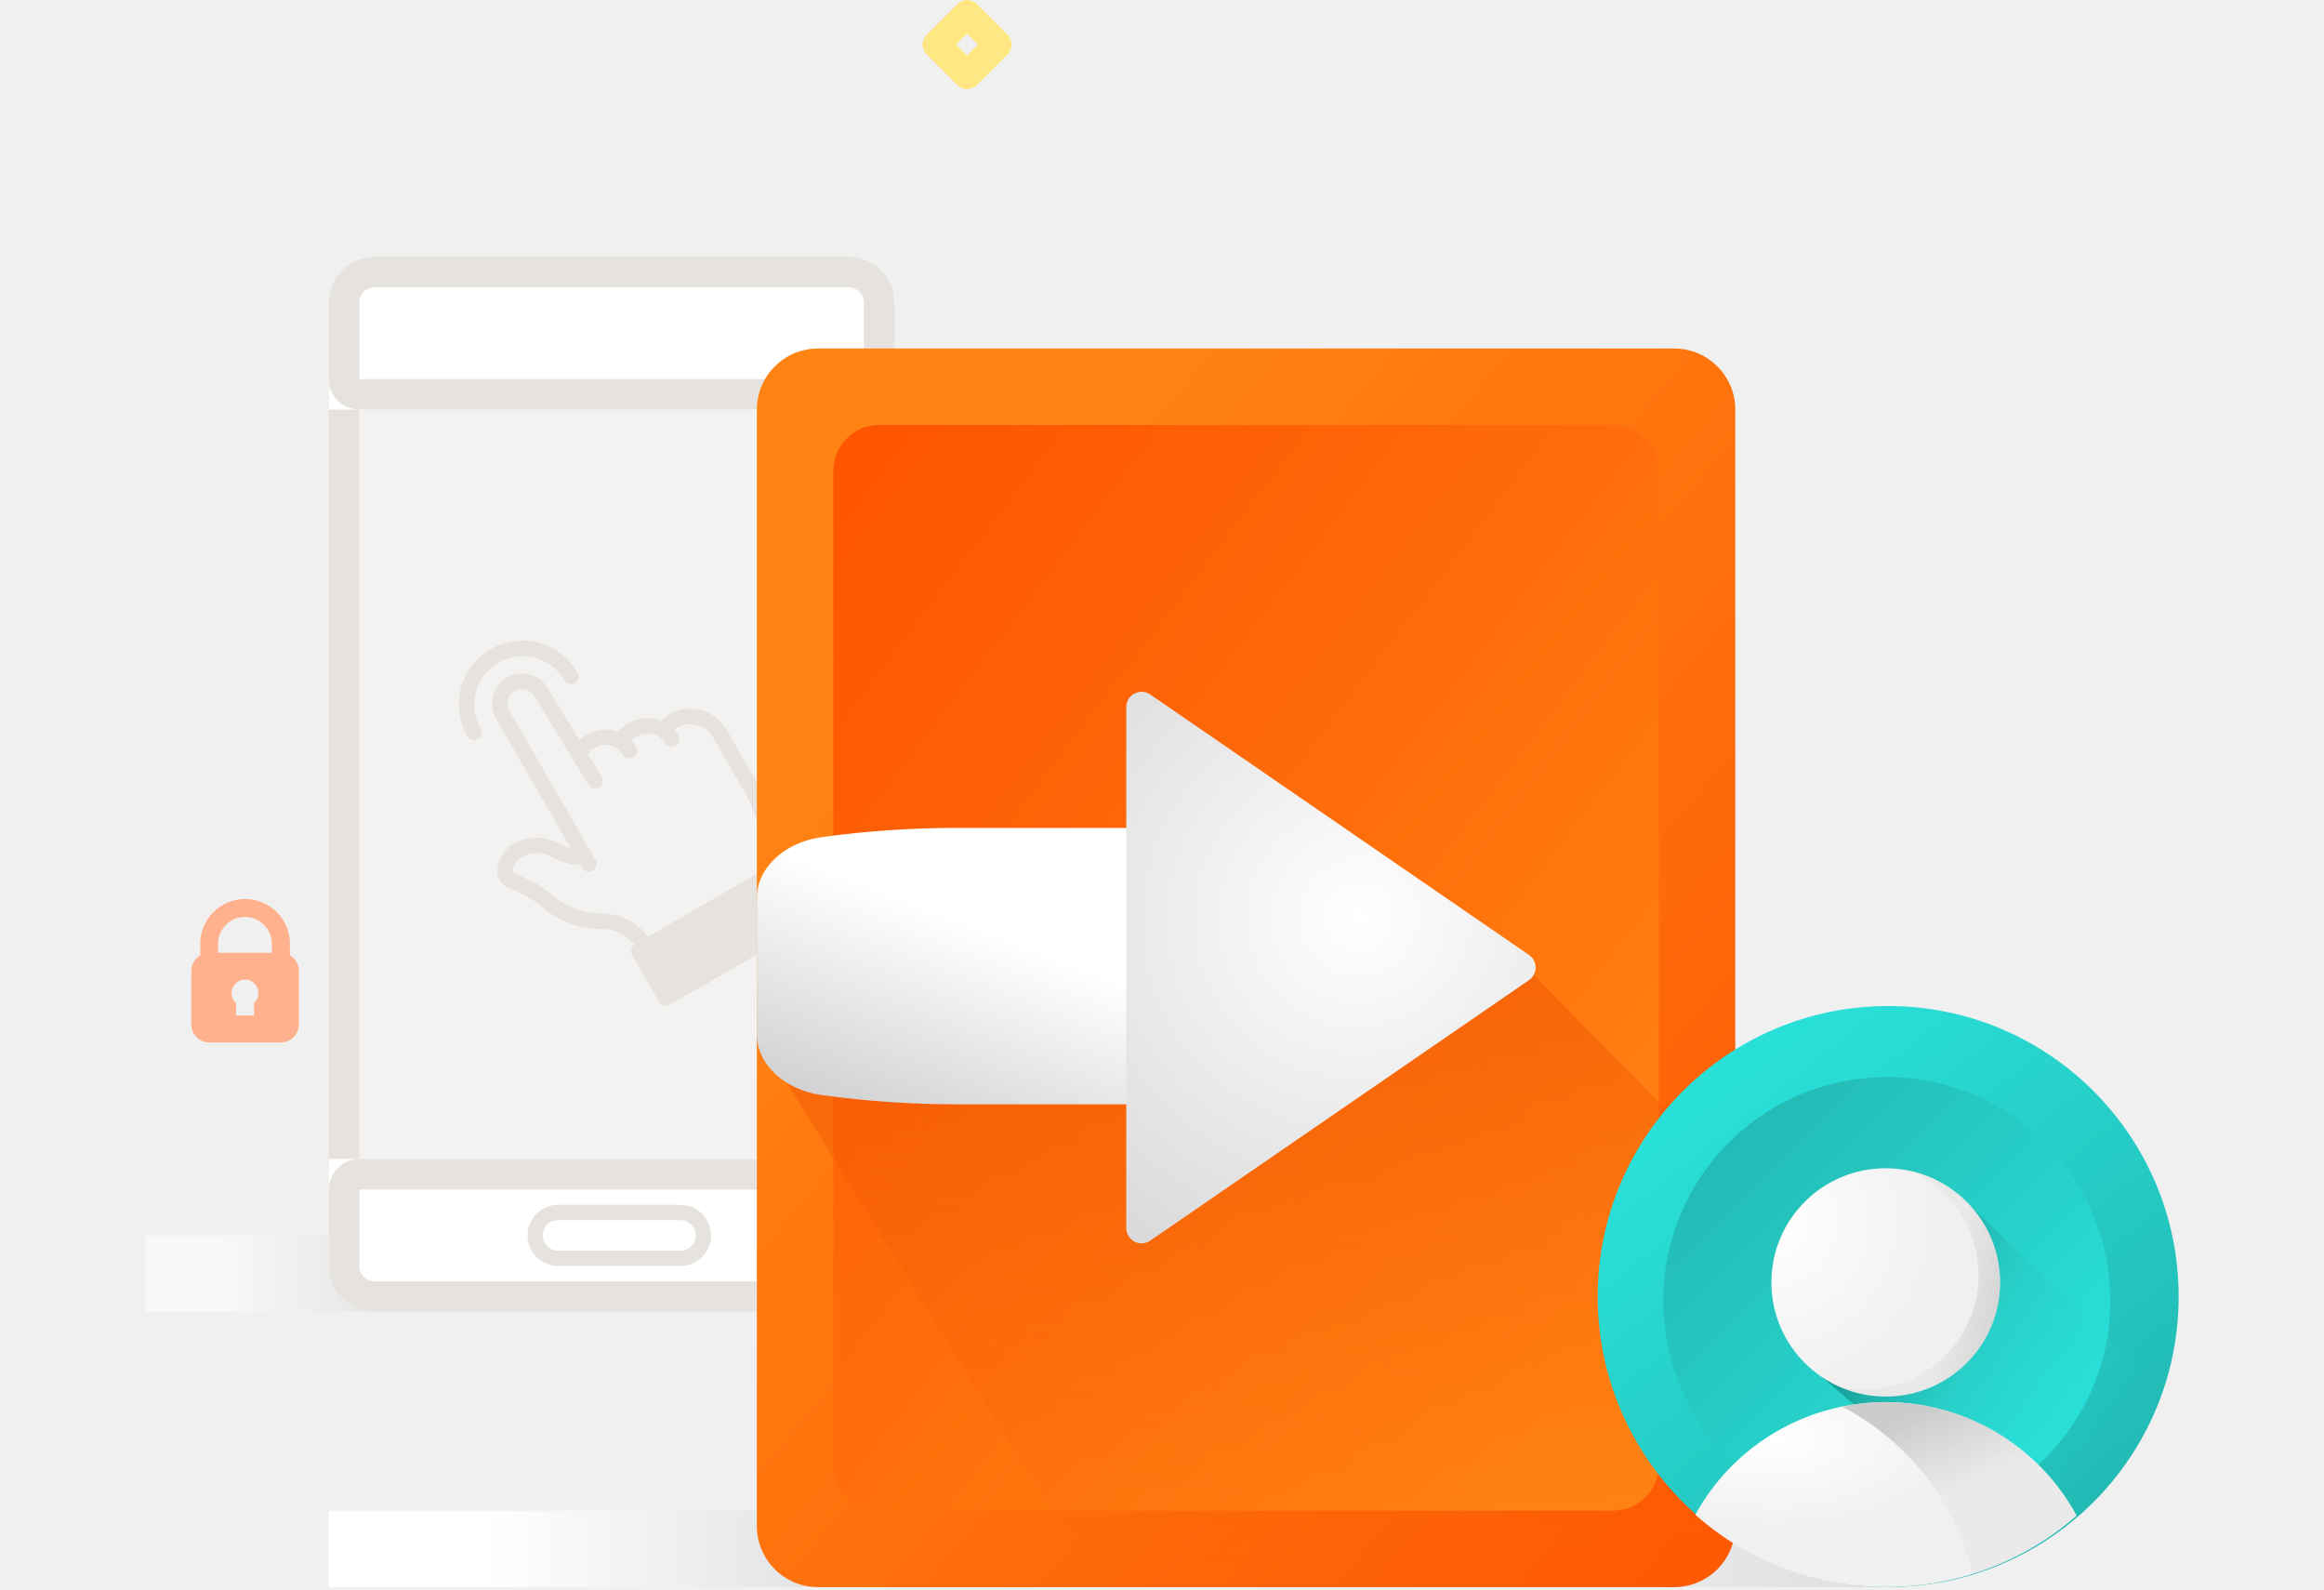
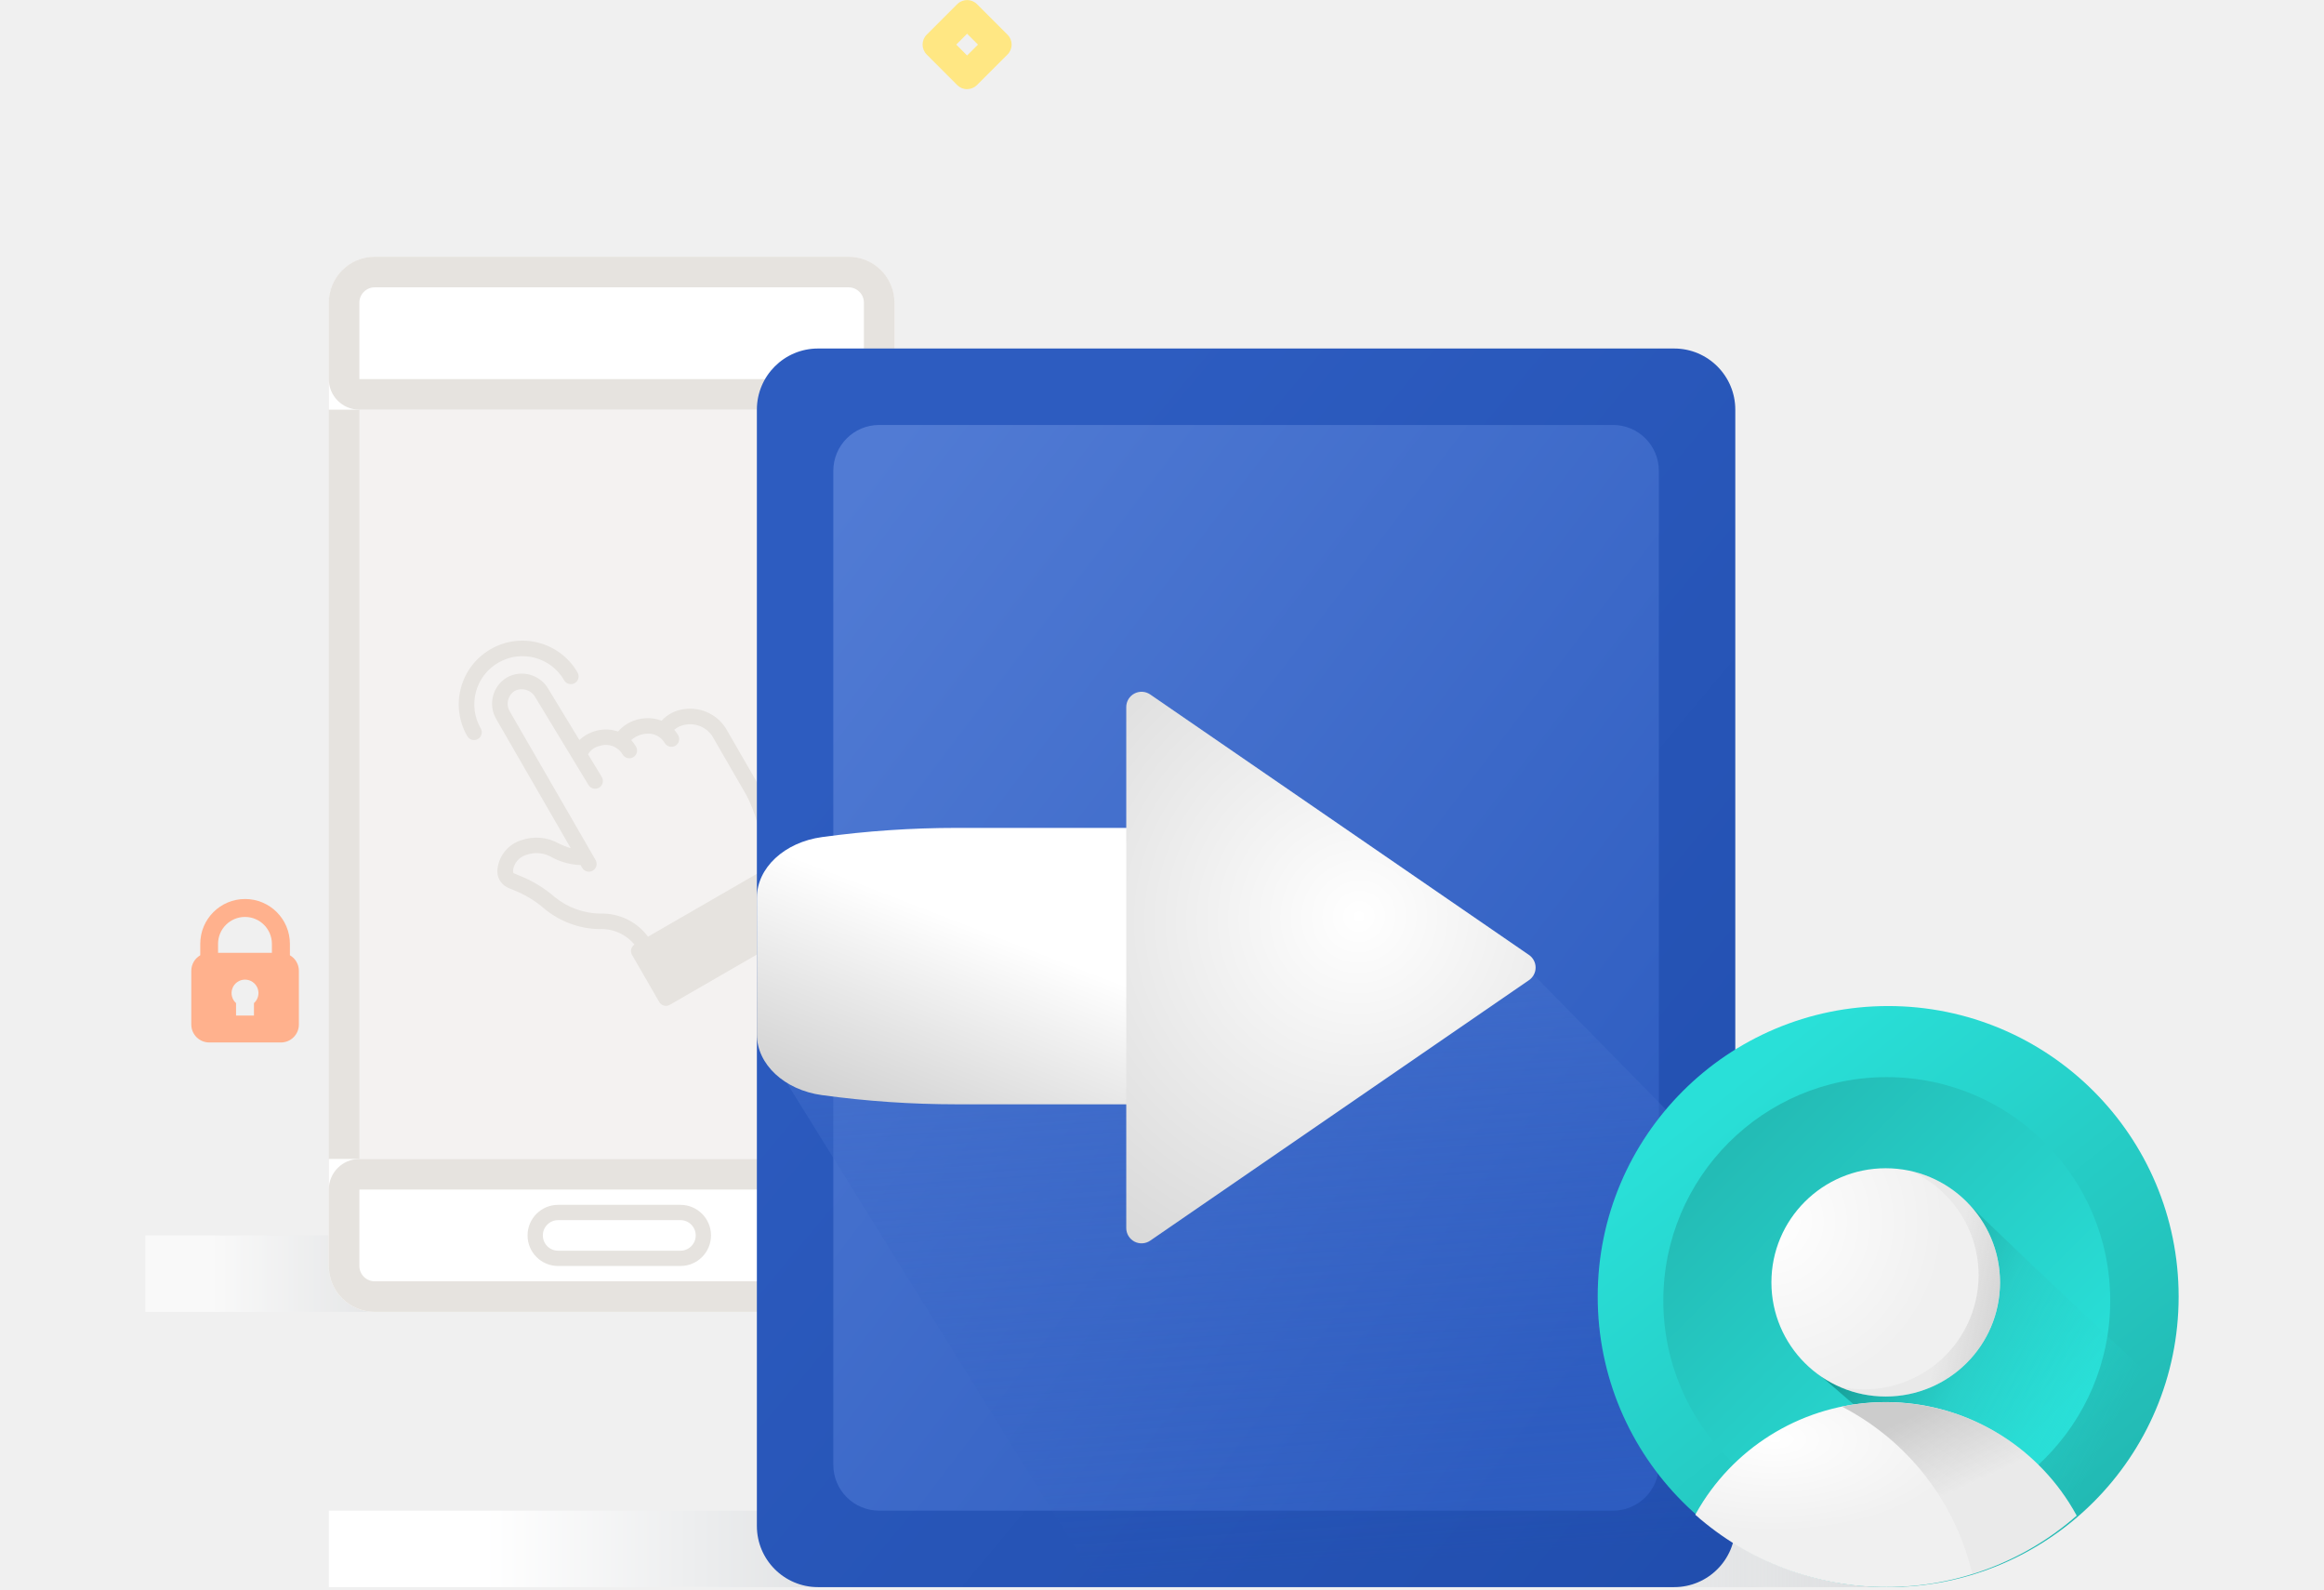
<svg xmlns="http://www.w3.org/2000/svg" xmlns:xlink="http://www.w3.org/1999/xlink" width="133" height="90.922" viewBox="0 0 133 103.922">
  <defs>
    <linearGradient id="linear-gradient" x1="0.274" y1="0.5" x2="1" y2="0.5" gradientUnits="objectBoundingBox">
      <stop offset="0" stop-color="#fff" />
      <stop offset="1" stop-color="#dbdddf" />
    </linearGradient>
    <linearGradient id="linear-gradient-3" x1="0.274" y1="0.5" x2="1" y2="0.5" gradientUnits="objectBoundingBox">
      <stop offset="0" stop-color="#fff" stop-opacity="0" />
      <stop offset="1" stop-color="#dbdddf" />
    </linearGradient>
    <linearGradient id="linear-gradient-4" x1="0.145" y1="0.253" x2="0.951" y2="1.102" gradientUnits="objectBoundingBox">
-       <stop offset="0" stop-color="#ff8313" />
-       <stop offset="1" stop-color="#fe5602" />
+       <stop offset="0" stop-color="#2d5cc0" />
+       <stop offset="1" stop-color="#204dad" />
    </linearGradient>
    <linearGradient id="linear-gradient-5" x1="0.879" y1="0.908" x2="0.028" y2="0.053" gradientUnits="objectBoundingBox">
-       <stop offset="0" stop-color="#ff8313" />
-       <stop offset="1" stop-color="#fe5501" />
+       <stop offset="0" stop-color="#2d5cc0" />
+       <stop offset="1" stop-color="#517bd4" />
    </linearGradient>
    <linearGradient id="linear-gradient-6" x1="0.258" y1="1" x2="0.093" y2="-0.549" gradientUnits="objectBoundingBox">
-       <stop offset="0" stop-color="#f66107" stop-opacity="0" />
-       <stop offset="1" stop-color="#ee5303" />
+       <stop offset="0" stop-color="#2d5cc0" stop-opacity="0" />
+       <stop offset="1" stop-color="#517bd4" />
    </linearGradient>
    <linearGradient id="linear-gradient-7" x1="0.464" y1="0.418" x2="1.086" y2="0.86" gradientUnits="objectBoundingBox">
      <stop offset="0" stop-color="#fff" />
      <stop offset="1" stop-color="#ccc" />
    </linearGradient>
    <radialGradient id="radial-gradient" cx="0.407" cy="0.431" r="1.306" gradientTransform="matrix(0.035, 0.999, -0.726, 0.025, 0.706, 0.014)" xlink:href="#linear-gradient-7" />
    <linearGradient id="linear-gradient-8" x1="0.757" y1="0.959" x2="0.149" y2="0.196" gradientUnits="objectBoundingBox">
      <stop offset="0" stop-color="#22b9b3" />
      <stop offset="1" stop-color="#29e0d8" />
    </linearGradient>
    <linearGradient id="linear-gradient-9" x1="0.821" y1="0.821" x2="0.126" y2="0.126" gradientUnits="objectBoundingBox">
      <stop offset="0" stop-color="#29e0d8" />
      <stop offset="1" stop-color="#23bab4" />
    </linearGradient>
    <linearGradient id="linear-gradient-10" x1="0.084" y1="0.36" x2="0.818" y2="0.733" gradientUnits="objectBoundingBox">
      <stop offset="0" stop-color="#0f8d87" />
      <stop offset="0.472" stop-color="#2ac8c2" stop-opacity="0.49" />
      <stop offset="1" stop-color="#29e0d8" stop-opacity="0" />
    </linearGradient>
    <radialGradient id="radial-gradient-2" cx="0.208" cy="0.202" r="0.5" gradientUnits="objectBoundingBox">
      <stop offset="0" stop-color="#fff" />
      <stop offset="1" stop-color="#f0f0f0" />
    </radialGradient>
    <radialGradient id="radial-gradient-3" cx="0" cy="0.233" r="0.764" gradientTransform="translate(0.106 0.025) rotate(27.054)" xlink:href="#radial-gradient-2" />
    <linearGradient id="linear-gradient-11" x1="0.433" x2="0.678" y2="0.398" gradientUnits="objectBoundingBox">
      <stop offset="0" stop-color="#ccc" />
      <stop offset="1" stop-color="#ccc" stop-opacity="0.169" />
    </linearGradient>
    <linearGradient id="linear-gradient-12" x1="0.719" y1="0.4" x2="1.177" y2="0.537" gradientUnits="objectBoundingBox">
      <stop offset="0" stop-color="#ccc" stop-opacity="0.188" />
      <stop offset="1" stop-color="#ccc" />
    </linearGradient>
  </defs>
  <g id="federated-associations-mini" transform="translate(-233 -98.209)">
    <rect id="Rectangle_455" data-name="Rectangle 455" width="16" height="5" transform="translate(233 179)" opacity="0.6" fill="url(#linear-gradient)" />
    <path id="Path_98" d="M141.064,46.254a.914.914,0,0,1-.645-.267l-2-2.005a.914.914,0,0,1,0-1.291l2-2a.914.914,0,0,1,1.291,0l2,2a.914.914,0,0,1,0,1.291l-2,2a.909.909,0,0,1-.645.267Zm-.711-2.917.711.711.711-.711-.711-.711Z" transform="translate(145.688 57.789)" fill="#ffe783" />
    <path id="padlock" d="M70.9,3.681V2.932a2.932,2.932,0,1,0-5.864,0v.749a1.169,1.169,0,0,0-.586,1.01V8.209a1.174,1.174,0,0,0,1.173,1.173h4.691a1.174,1.174,0,0,0,1.173-1.173V4.691a1.169,1.169,0,0,0-.586-1.01ZM67.963,1.173a1.761,1.761,0,0,1,1.759,1.759v.586H66.2V2.932a1.761,1.761,0,0,1,1.759-1.759Zm.586,5.635v.815H67.377V6.808a.88.88,0,1,1,1.173,0Z" transform="translate(171.555 157)" fill="#ffb18d" />
    <rect id="Rectangle_446" data-name="Rectangle 446" width="37" height="5" transform="translate(245 197)" fill="url(#linear-gradient)" />
    <g id="Group_1294" data-name="Group 1294" transform="translate(112)">
      <g id="Rectangle_468" data-name="Rectangle 468" transform="translate(133 115)" fill="#f4f2f1" stroke="#e6e3df" stroke-width="2">
        <rect width="37" height="69" rx="3" stroke="none" />
        <rect x="1" y="1" width="35" height="67" rx="2" fill="none" />
      </g>
      <g id="Rectangle_469" data-name="Rectangle 469" transform="translate(133 115)" fill="#fff" stroke="#e6e3df" stroke-width="2">
        <path d="M3,0H34a3,3,0,0,1,3,3v7a0,0,0,0,1,0,0H0a0,0,0,0,1,0,0V3A3,3,0,0,1,3,0Z" stroke="none" />
        <path d="M3,1H34a2,2,0,0,1,2,2V8a1,1,0,0,1-1,1H2A1,1,0,0,1,1,8V3A2,2,0,0,1,3,1Z" fill="none" />
      </g>
      <g id="Rectangle_470" data-name="Rectangle 470" transform="translate(133 174)" fill="#fff" stroke="#e6e3df" stroke-width="2">
        <path d="M0,0H37a0,0,0,0,1,0,0V7a3,3,0,0,1-3,3H3A3,3,0,0,1,0,7V0A0,0,0,0,1,0,0Z" stroke="none" />
        <path d="M2,1H35a1,1,0,0,1,1,1V7a2,2,0,0,1-2,2H3A2,2,0,0,1,1,7V2A1,1,0,0,1,2,1Z" fill="none" />
      </g>
      <g id="Rectangle_471" data-name="Rectangle 471" transform="translate(146 177)" fill="#fff" stroke="#e6e3df" stroke-width="1">
        <rect width="12" height="4" rx="2" stroke="none" />
        <rect x="0.5" y="0.5" width="11" height="3" rx="1.5" fill="none" />
      </g>
      <path id="claim-gesture" d="M5.564,26a.508.508,0,0,1-.508-.508V21.937a.508.508,0,0,1,.473-.506,2.8,2.8,0,0,0-1.514-2.042,5.816,5.816,0,0,1-2.408-2.915A6.924,6.924,0,0,0,.443,14.364c-.1-.122-.186-.239-.262-.354a1.175,1.175,0,0,1,.067-1.344,2.23,2.23,0,0,1,2.281-.847,2.984,2.984,0,0,1,2.032,1.431,4.643,4.643,0,0,0,.513.638V4.163A2,2,0,0,1,7.042,2.133,2.005,2.005,0,0,1,9.011,4.153L9.1,8.048a2.535,2.535,0,0,1,2.47.779,2.553,2.553,0,0,1,1.976.142,2.421,2.421,0,0,1,.842.672,2.359,2.359,0,0,1,1.66.084,2.752,2.752,0,0,1,1.73,2.654v4.284a10.54,10.54,0,0,1-.5,2.773,12.334,12.334,0,0,0-.441,2,.509.509,0,0,1,.478.506v3.555A.508.508,0,0,1,16.8,26Zm10.244-4.571a12.784,12.784,0,0,1,.481-2.265,9.611,9.611,0,0,0,.468-2.5V12.378a1.74,1.74,0,0,0-1.093-1.712,1.485,1.485,0,0,0-.854-.1,2.219,2.219,0,0,1,.042.436.507.507,0,1,1-1.015,0A1.232,1.232,0,0,0,13.1,9.881a1.633,1.633,0,0,0-1.068-.135,2.379,2.379,0,0,1,.06.528.508.508,0,0,1-1.016,0,1.264,1.264,0,0,0-1.01-1.228,1.168,1.168,0,0,0-.943.092l.037,1.732a.507.507,0,1,1-1.015.022L8,4.175a1.011,1.011,0,0,0-.954-1.026.986.986,0,0,0-.953,1.015v11.21a.507.507,0,1,1-1.015,0v-.209a4.258,4.258,0,0,1-1.342-1.329,1.981,1.981,0,0,0-1.417-1.025,1.228,1.228,0,0,0-1.228.428c-.01.015-.1.149-.06.209.057.085.132.181.219.292a7.915,7.915,0,0,1,1.315,2.385,4.829,4.829,0,0,0,2.047,2.437,3.726,3.726,0,0,1,1.944,2.866h9.256ZM10.191,4.163a3.148,3.148,0,0,0-6.3,0,.508.508,0,1,1-1.016,0,4.164,4.164,0,0,1,8.329,0,.508.508,0,0,1-1.016,0Z" transform="translate(137.487 144.185) rotate(-30)" fill="#e6e3df" />
    </g>
    <rect id="Rectangle_450" data-name="Rectangle 450" width="86" height="7" transform="translate(262 195)" fill="url(#linear-gradient-3)" />
    <g id="Group_1247" data-name="Group 1247" transform="translate(-63 -41)">
      <rect id="Rectangle_477" data-name="Rectangle 477" width="64" height="81" rx="4" transform="translate(336 162)" fill="url(#linear-gradient-4)" />
      <rect id="Rectangle_478" data-name="Rectangle 478" width="54" height="71" rx="3" transform="translate(341 167)" fill="url(#linear-gradient-5)" />
      <path id="Path_2201" data-name="Path 2201" d="M386.3,185.5l13.169,13.413.614,27.265h-41.6l-22.462-36.2Z" transform="translate(0.016 16.953)" fill="url(#linear-gradient-6)" />
      <g id="Group_1184" data-name="Group 1184" transform="translate(336 183.548)">
        <path id="Path_2200" data-name="Path 2200" d="M17.476,28.943a64.882,64.882,0,0,0,.6-8.8V0H0V20.143a64.881,64.881,0,0,0,.6,8.8c.338,2.465,2.015,4.263,3.975,4.263H13.5C15.462,33.206,17.139,31.408,17.476,28.943Z" transform="translate(33.206 9.802) rotate(90)" fill="url(#linear-gradient-7)" />
        <path id="Polygon_9" data-name="Polygon 9" d="M18.111,1.2a1,1,0,0,1,1.648,0L36.794,25.976a1,1,0,0,1-.824,1.567H1.9a1,1,0,0,1-.824-1.567Z" transform="translate(51.705) rotate(90)" fill="url(#radial-gradient)" />
      </g>
    </g>
    <g id="Group_1248" data-name="Group 1248" transform="translate(-1256 -1532.824)">
      <circle id="Ellipse_177" data-name="Ellipse 177" cx="19" cy="19" r="19" transform="translate(1584 1696.824)" fill="url(#linear-gradient-8)" />
      <circle id="Ellipse_181" data-name="Ellipse 181" cx="14.616" cy="14.616" r="14.616" transform="translate(1588.292 1701.472)" fill="url(#linear-gradient-9)" />
      <path id="Intersection_8" data-name="Intersection 8" d="M0,10.46,10.575,0C16.98,6.155,21.305,10.184,23.411,12.127a18.949,18.949,0,0,1-8.993,10.838Z" transform="translate(1597.475 1709.582)" fill="url(#linear-gradient-10)" />
      <path id="Intersection_5" data-name="Intersection 5" d="M0,7.358Q.239,6.924.51,6.5a14.221,14.221,0,0,1,23.923.045q.274.428.516.872a18.823,18.823,0,0,1-12.438,4.672A18.822,18.822,0,0,1,0,7.358Z" transform="translate(1590.382 1722.731)" fill="url(#radial-gradient-2)" />
      <ellipse id="Ellipse_180" data-name="Ellipse 180" cx="7.477" cy="7.464" rx="7.477" ry="7.464" transform="translate(1595.362 1707.431)" fill="url(#radial-gradient-3)" />
      <path id="Subtraction_21" data-name="Subtraction 21" d="M8.534,11.244h0A16.607,16.607,0,0,0,0,.288,14.318,14.318,0,0,1,7.644.823,14.151,14.151,0,0,1,11.731,3.1,14.232,14.232,0,0,1,14.84,6.549c.182.284.356.577.516.872a18.753,18.753,0,0,1-6.821,3.823Z" transform="translate(1599.975 1722.731)" fill="url(#linear-gradient-11)" />
      <path id="Subtraction_22" data-name="Subtraction 22" d="M3.056,14.742A7.431,7.431,0,0,1,0,14.092a7.485,7.485,0,0,0,9.133-7.28A7.477,7.477,0,0,0,4.716,0,7.463,7.463,0,0,1,3.056,14.742Z" transform="translate(1599.783 1707.616)" fill="url(#linear-gradient-12)" />
    </g>
  </g>
</svg>
